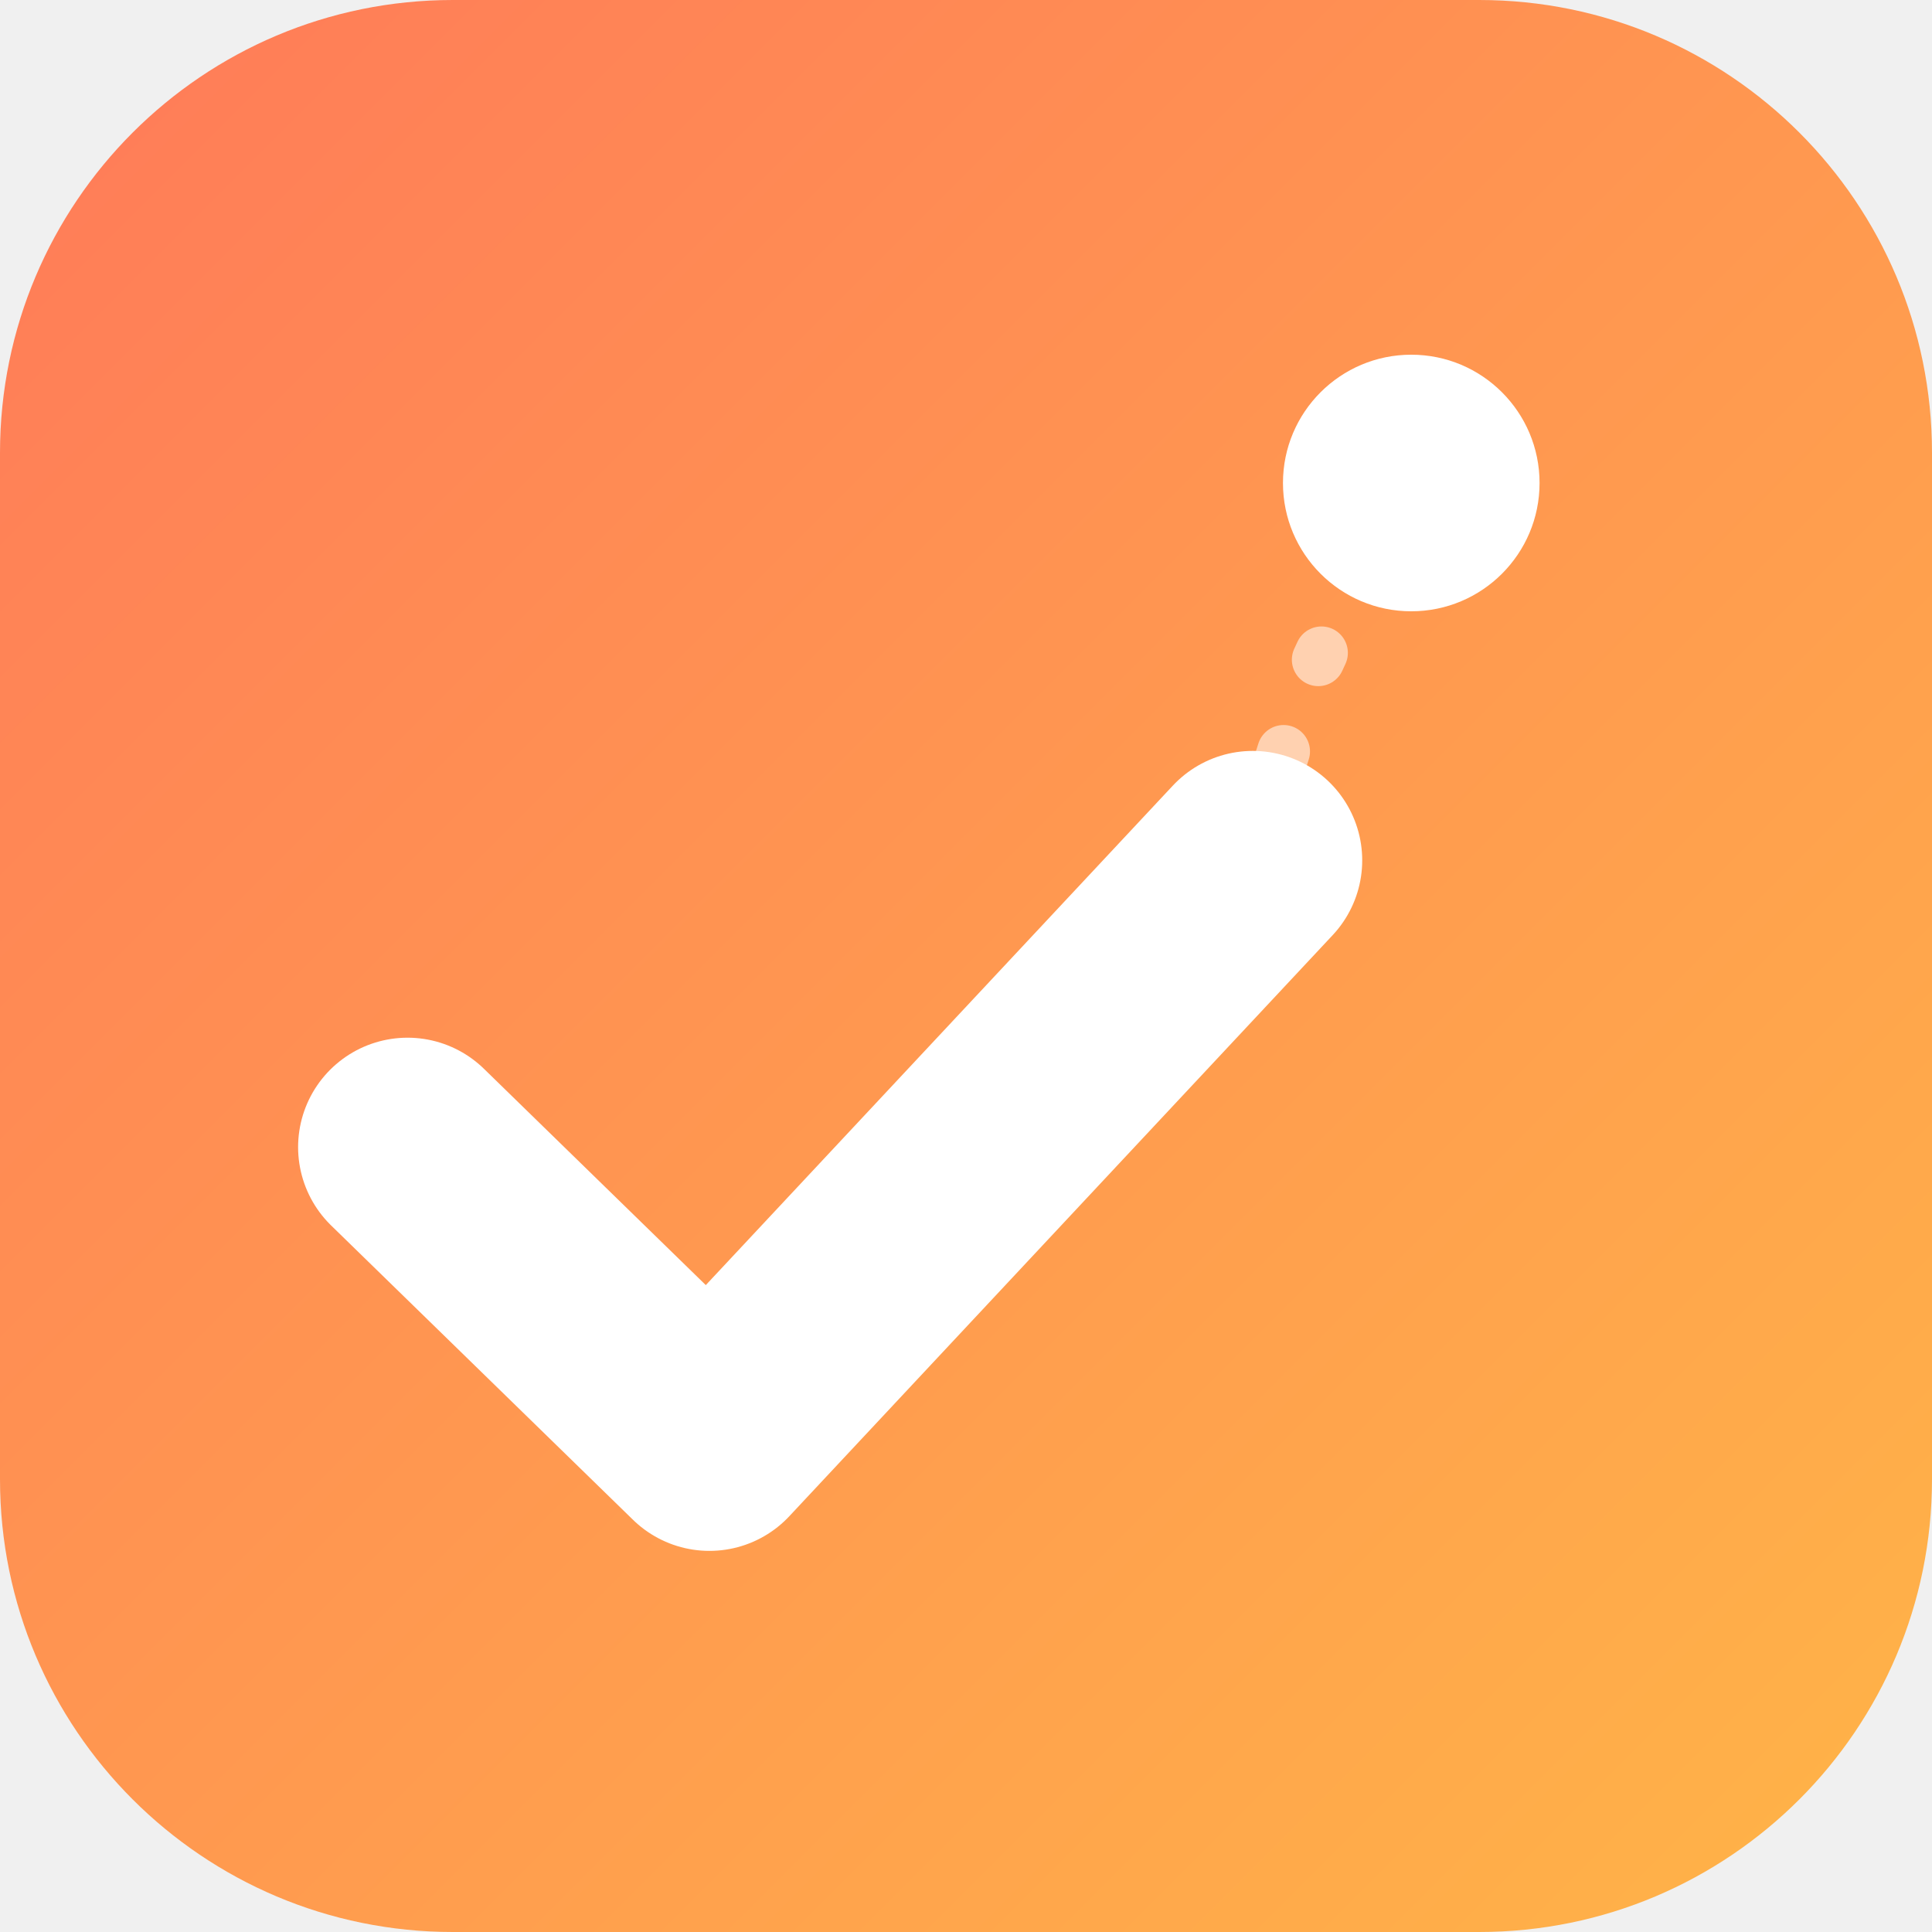
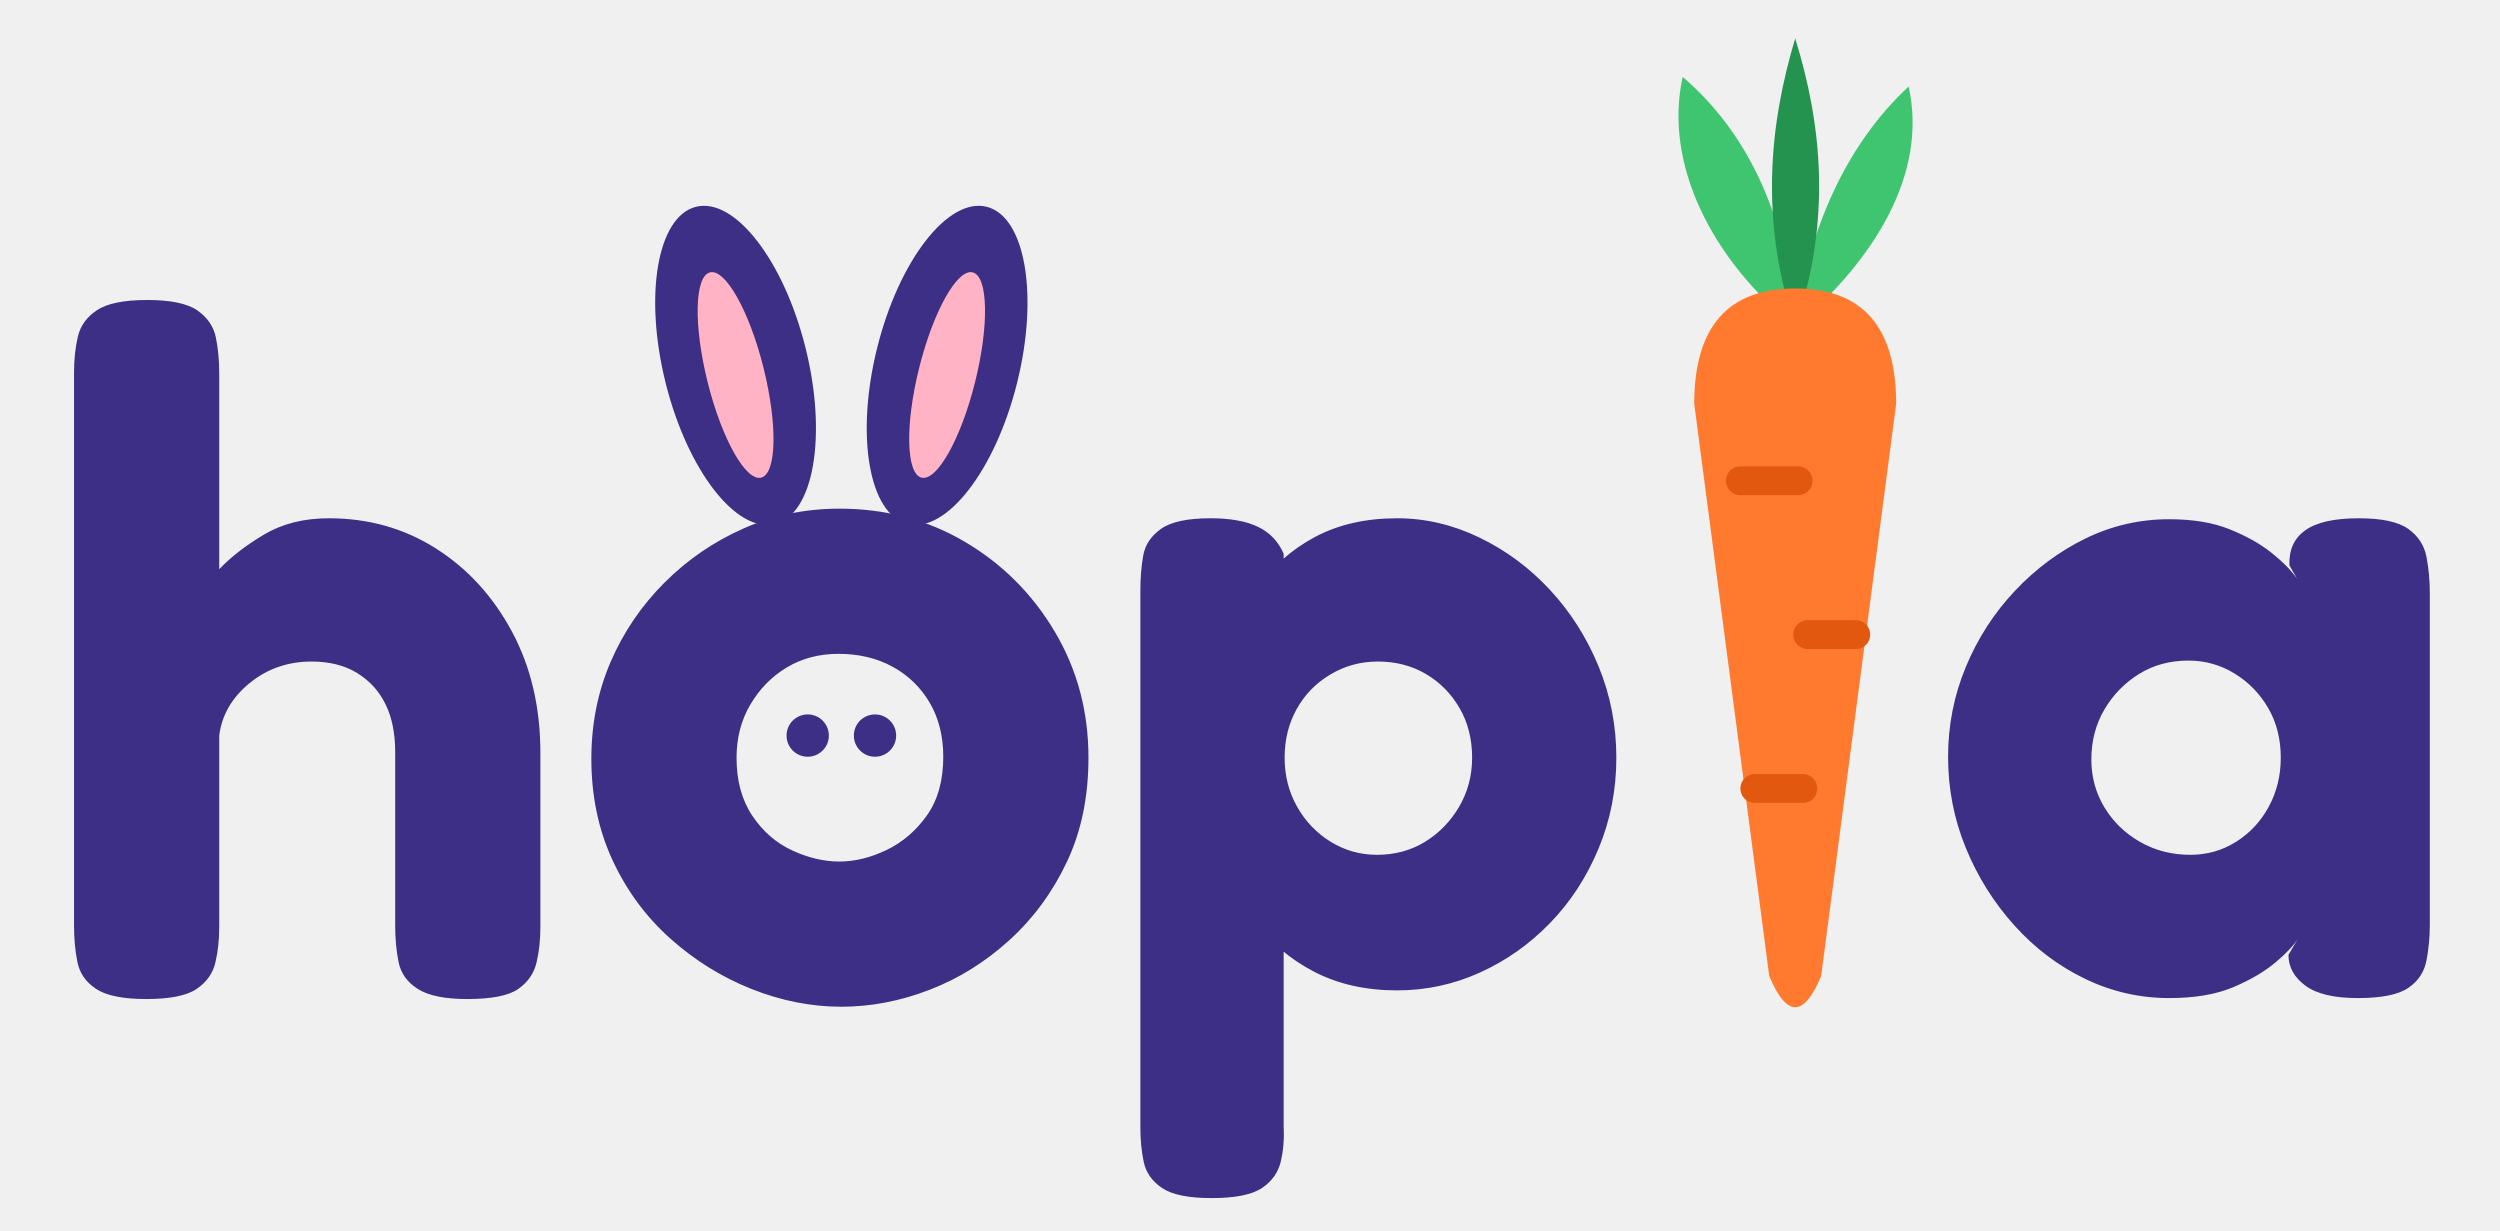
- <svg xmlns="http://www.w3.org/2000/svg" viewBox="0 0 512 512" width="512" height="512">
+ <svg xmlns="http://www.w3.org/2000/svg" viewBox="-4 -3 260 128" width="520" height="256">
  <defs>
-     <linearGradient id="hopla-bg" x1="0" y1="0" x2="1" y2="1">
-       <stop offset="0" stop-color="#FF7A59" />
-       <stop offset="1" stop-color="#FFB547" />
-     </linearGradient>
+     <g id="carrot-l">
+       <path d="M182.7 31 C174 24 169 14 171 5 C178 11 182 20 182.7 31Z" fill="#3FC46F" />
+       <path d="M182.7 31 C191 24 196.5 15 194.5 6 C188 12 184 21 182.7 31Z" fill="#3FC46F" />
+       <path d="M182.7 31 C179 20 180 10 182.7 1 C185.5 10 186.5 20 182.7 31Z" fill="#23934F" />
+       <path d="M172.2 39 Q172.2 27 182.7 27 Q193.2 27 193.2 39 L185.4 98.5 Q182.7 105 180 98.5 Z" fill="#FF7A2F" />
+       <path d="M177 47 h6 M184 63 h5 M178.5 79 h5" stroke="#E2580F" stroke-width="3" stroke-linecap="round" />
+     </g>
  </defs>
-   <rect width="512" height="512" rx="120" fill="url(#hopla-bg)" />
-   <g transform="translate(-30 22)">
-     <path d="M138 282 L218 360 L362 206" fill="none" stroke="#FFFFFF" stroke-width="58" stroke-linecap="round" stroke-linejoin="round" />
-     <path d="M362 206 Q 376 150 392 132" fill="none" stroke="#FFFFFF" stroke-opacity="0.55" stroke-width="14" stroke-linecap="round" stroke-dasharray="2 26" />
-     <circle cx="404" cy="106" r="34" fill="#FFFFFF" />
-   </g>
+   <path d="M11.2 100.9Q7.6 100.9 6 99.85Q4.4 98.8 4.05 97.05Q3.7 95.3 3.7 93.3V35.7Q3.7 33.7 4.1 32Q4.5 30.3 6.1 29.25Q7.7 28.2 11.3 28.2Q15 28.2 16.55 29.3Q18.1 30.4 18.45 32.1Q18.8 33.8 18.8 35.8V56.2Q20.6 54.3 23.45 52.6Q26.3 50.9 30.2 50.9Q36.4 50.9 41.35 54.05Q46.3 57.2 49.25 62.7Q52.2 68.2 52.2 75.3V93.4Q52.2 95.4 51.8 97.1Q51.4 98.8 49.9 99.85Q48.4 100.9 44.6 100.9Q41.1 100.9 39.45 99.85Q37.8 98.8 37.45 97.05Q37.1 95.3 37.1 93.3V75.2Q37.1 72.3 36.1 70.25Q35.1 68.2 33.15 67Q31.2 65.8 28.4 65.8Q24.7 65.8 21.95 68.05Q19.2 70.3 18.8 73.5V93.4Q18.8 95.4 18.4 97.1Q18 98.8 16.45 99.85Q14.9 100.9 11.2 100.9ZM83.5 101.7Q78.8 101.7 74.15 99.85Q69.5 98 65.7 94.6Q61.9 91.2 59.7 86.45Q57.5 81.7 57.5 75.9Q57.5 70.5 59.5 65.85Q61.5 61.2 65.1 57.6Q68.7 54 73.35 51.95Q78 49.9 83.3 49.9Q90.5 49.9 96.35 53.35Q102.2 56.8 105.7 62.7Q109.2 68.6 109.2 75.8Q109.2 81.9 106.95 86.65Q104.7 91.4 100.95 94.8Q97.2 98.2 92.65 99.95Q88.1 101.7 83.5 101.7ZM83.3 86.6Q85.7 86.6 88.2 85.4Q90.7 84.2 92.4 81.8Q94.1 79.4 94.1 75.7Q94.1 72.5 92.7 70.1Q91.3 67.7 88.85 66.35Q86.4 65 83.2 65Q80.2 65 77.85 66.4Q75.5 67.8 74.05 70.25Q72.6 72.7 72.6 75.8Q72.6 79.4 74.25 81.85Q75.9 84.3 78.4 85.45Q80.9 86.6 83.3 86.6ZM141.3 100Q136.4 100 132.65 98.05Q128.9 96.1 126.45 92.75Q124 89.4 122.75 85Q121.5 80.6 121.6 75.5Q121.6 70.6 122.9 66.15Q124.2 61.7 126.65 58.25Q129.1 54.8 132.75 52.85Q136.4 50.9 141.3 50.9Q145.7 50.9 149.85 52.9Q154 54.9 157.2 58.35Q160.4 61.8 162.25 66.3Q164.1 70.8 164.1 75.8Q164.1 80.8 162.25 85.25Q160.4 89.7 157.2 93Q154 96.3 149.9 98.15Q145.8 100 141.3 100ZM122 121.6Q118.4 121.6 116.85 120.55Q115.3 119.5 114.95 117.85Q114.6 116.2 114.6 114.3V58.4Q114.6 56.4 114.9 54.75Q115.2 53.1 116.75 52Q118.3 50.9 121.9 50.9Q125 50.9 126.85 51.8Q128.7 52.7 129.5 54.6V114.2Q129.6 116.1 129.2 117.8Q128.8 119.5 127.25 120.55Q125.7 121.6 122 121.6ZM139.2 85.9Q142 85.9 144.2 84.55Q146.4 83.2 147.75 80.9Q149.1 78.6 149.1 75.8Q149.1 72.9 147.8 70.65Q146.5 68.4 144.3 67.1Q142.1 65.8 139.3 65.8Q136.6 65.8 134.35 67.15Q132.1 68.5 130.85 70.75Q129.6 73 129.6 75.8Q129.6 78.6 130.9 80.9Q132.2 83.2 134.4 84.55Q136.6 85.9 139.2 85.9ZM241.2 100.8Q237.5 100.8 235.75 99.5Q234 98.2 234 96.3L235 94.6Q234.4 95.6 232.7 97.05Q231 98.5 228.3 99.65Q225.6 100.8 221.6 100.8Q217 100.8 212.85 98.8Q208.7 96.8 205.5 93.25Q202.3 89.7 200.45 85.2Q198.6 80.7 198.6 75.7Q198.6 70.8 200.45 66.35Q202.3 61.9 205.55 58.45Q208.8 55 212.9 53Q217 51 221.6 51Q225.3 51 227.9 52.05Q230.5 53.1 232.25 54.5Q234 55.9 234.9 57.2L234.1 55.8Q234 53.4 235.75 52.15Q237.5 50.9 241.3 50.9Q244.9 50.9 246.45 52Q248 53.1 248.35 54.9Q248.7 56.7 248.7 58.7V93.2Q248.7 95.1 248.35 96.9Q248 98.7 246.45 99.75Q244.9 100.8 241.2 100.8ZM223.8 85.9Q226.4 85.9 228.55 84.55Q230.7 83.2 231.95 80.9Q233.2 78.6 233.2 75.8Q233.2 72.9 231.9 70.65Q230.6 68.4 228.4 67.05Q226.2 65.7 223.6 65.7Q220.7 65.7 218.45 67.1Q216.2 68.5 214.85 70.8Q213.5 73.1 213.5 76Q213.5 78.7 214.85 80.95Q216.2 83.2 218.55 84.55Q220.9 85.9 223.8 85.9Z" fill="#3E2F86" />
+   <use href="#carrot-l" />
+   <ellipse cx="72.5" cy="35" rx="7.5" ry="17" transform="rotate(-14 72.5 35)" fill="#3E2F86" />
+   <ellipse cx="94.5" cy="35" rx="7.5" ry="17" transform="rotate(14 94.5 35)" fill="#3E2F86" />
+   <ellipse cx="72.5" cy="36" rx="3" ry="11" transform="rotate(-14 72.5 36)" fill="#FFB3C5" />
+   <ellipse cx="94.5" cy="36" rx="3" ry="11" transform="rotate(14 94.5 36)" fill="#FFB3C5" />
+   <circle cx="80" cy="73.5" r="2.2" fill="#3E2F86" />
+   <circle cx="87" cy="73.5" r="2.2" fill="#3E2F86" />
</svg>
